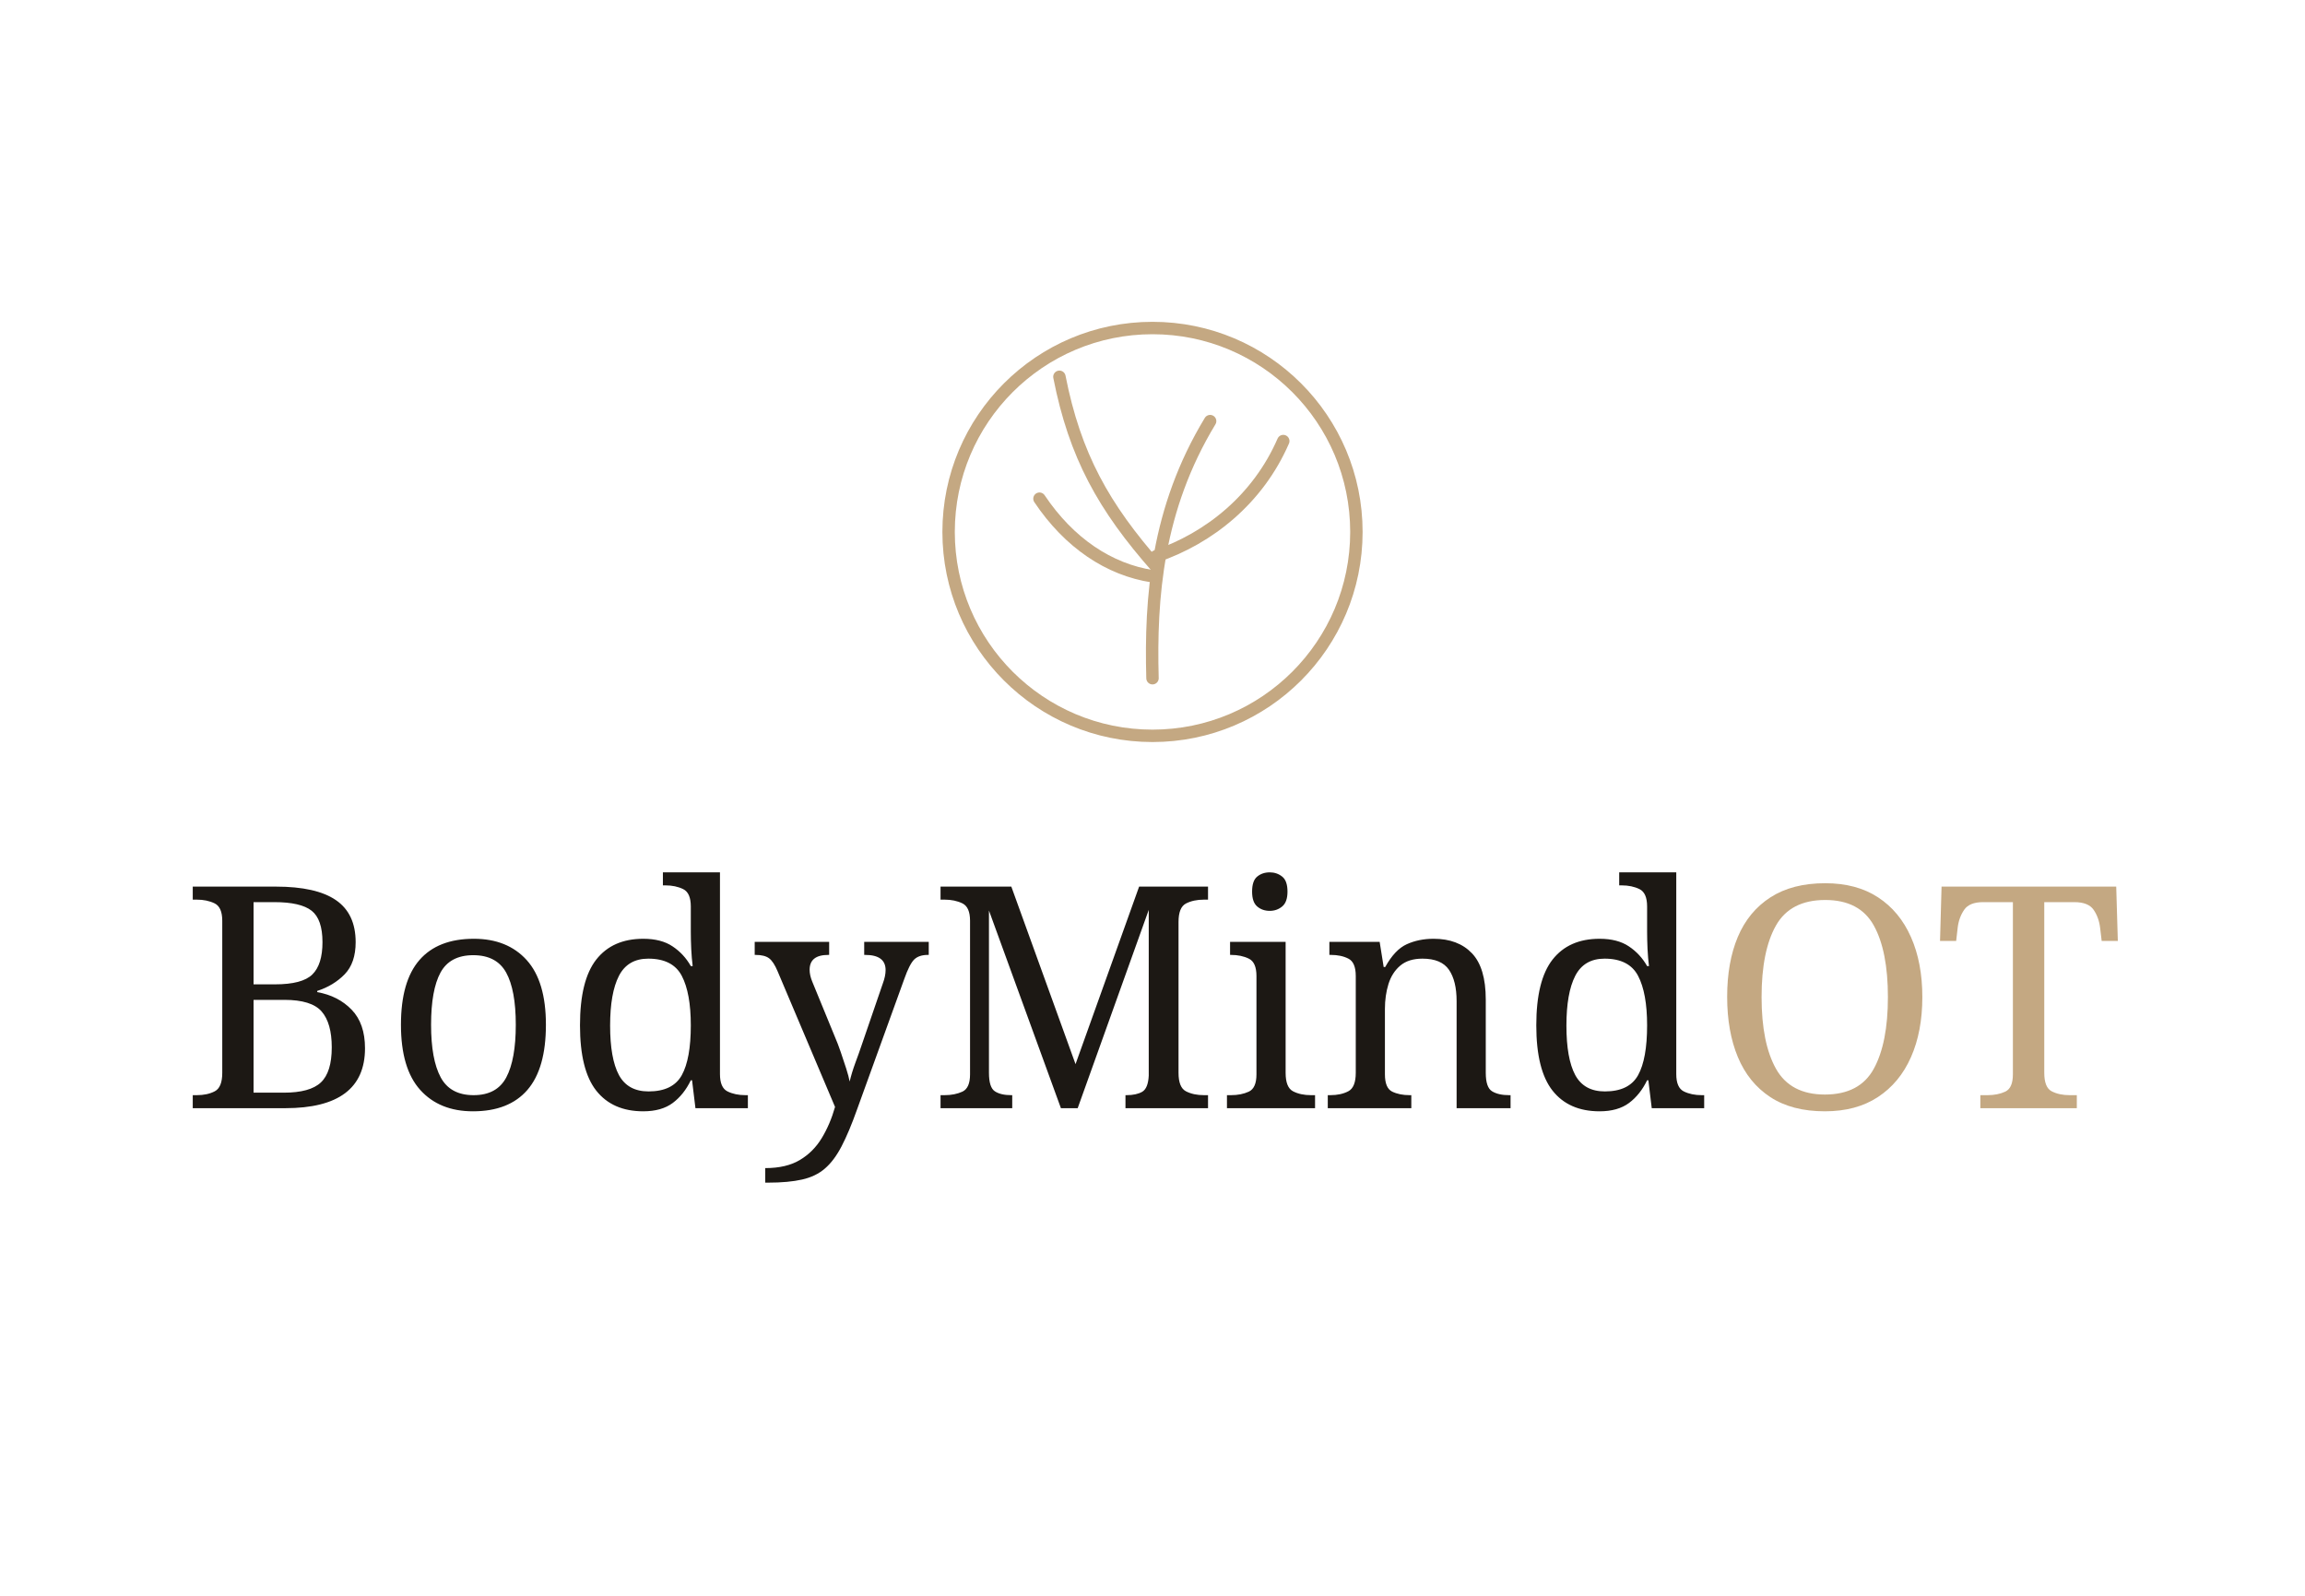
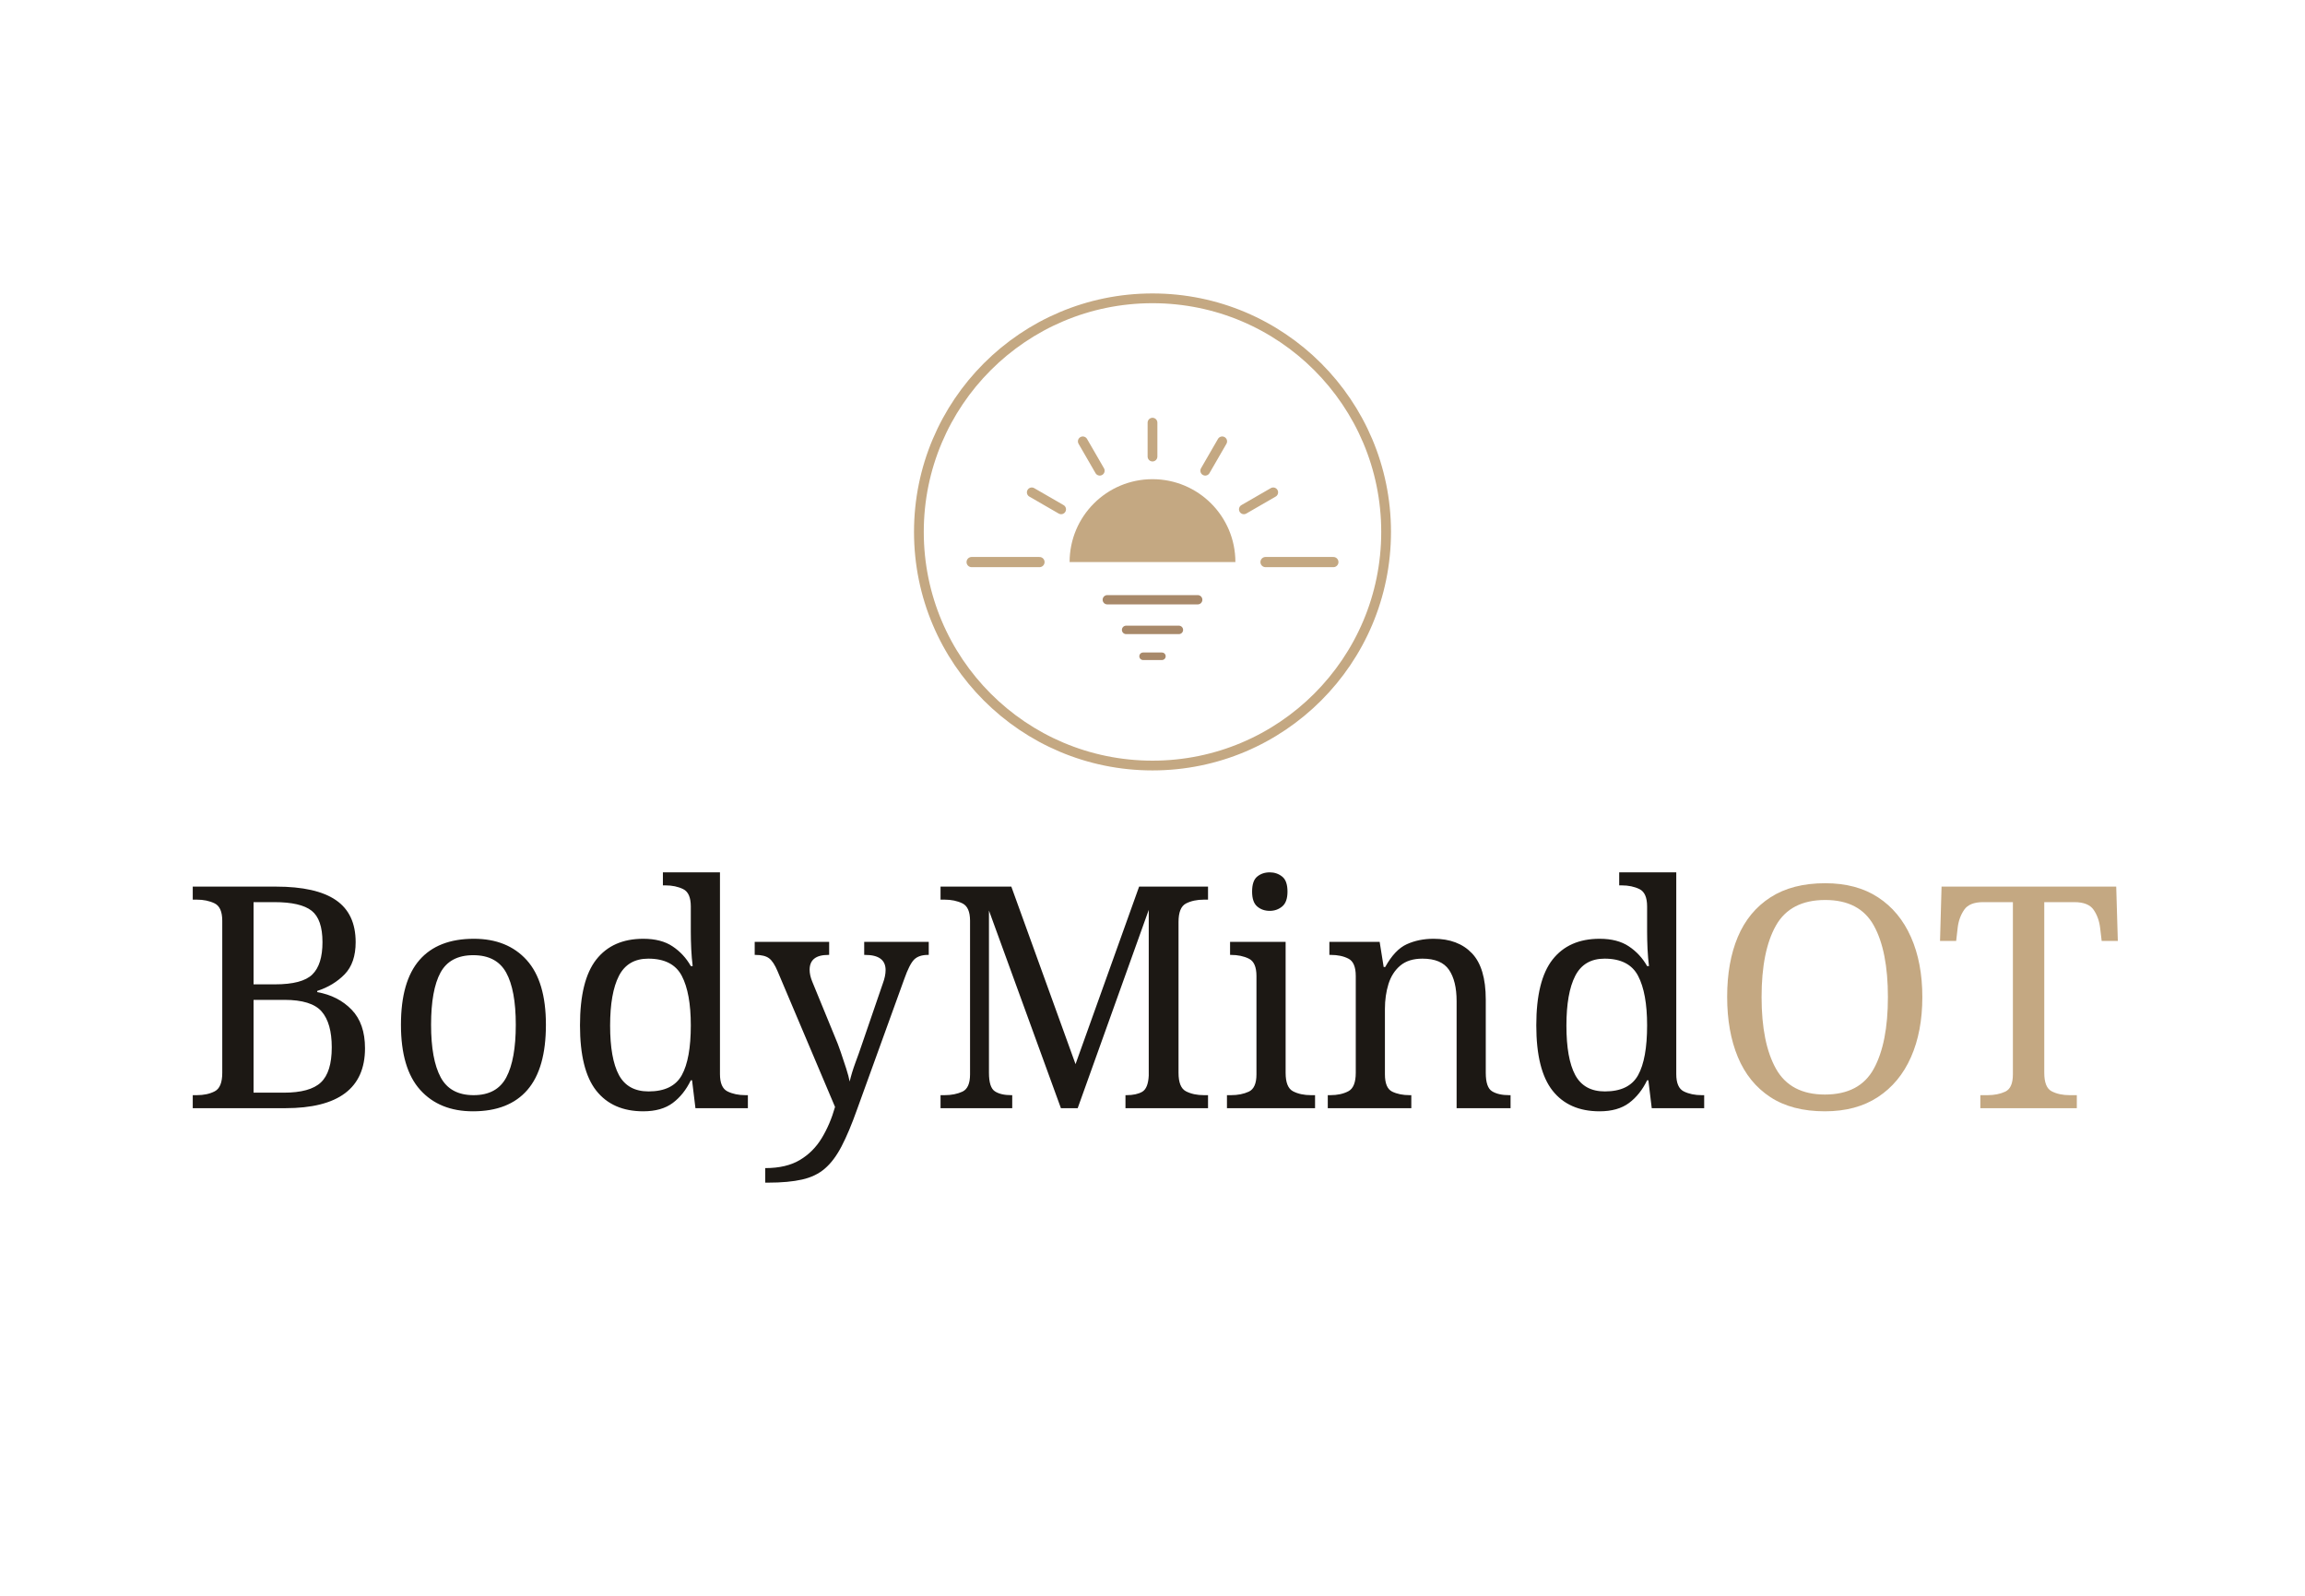
<svg xmlns="http://www.w3.org/2000/svg" width="520" height="360" viewBox="0 0 520 360" role="img" aria-labelledby="title desc">
-   <g fill="none" stroke="#C4A882" stroke-width="2.8" stroke-linecap="round" stroke-linejoin="round">
-     <circle cx="260" cy="120" r="46" />
-     <path d="M260 153C259.5 134.8 261 114.8 273 95" />
-     <path d="M261 128C249 114.4 242.5 102.8 239 85" />
-     <path d="M260.8 125.5C272.8 121.4 283.8 112.6 289.5 99.5" />
-     <path d="M260 130C250.2 128.5 241.2 122.5 234.5 112.5" />
+   <g transform="translate(183.5,43.5) scale(0.85)">
+     <circle cx="90" cy="90" r="62" fill="none" stroke="#C4A882" stroke-width="2.59" />
+     <path d="M68 98 A22 22 0 0 1 112 98 Z" fill="#C4A882" />
+     <g fill="none" stroke="#C4A882" stroke-width="2.71" stroke-linecap="round">
+       <path d="M42 98 L60 98" />
+       <path d="M120 98 L138 98" />
+     </g>
+     <g fill="none" stroke="#C4A882" stroke-width="2.59" stroke-linecap="round">
+       <path d="M114.25 84 L122.04 79.5" />
+       <path d="M104 73.75 L108.5 65.96" />
+       <path d="M90 70 L90 61" />
+       <path d="M76 73.75 L71.5 65.96" />
+       <path d="M65.75 84 L57.96 79.5" />
+     </g>
+     <g fill="none" stroke="#A8896A" stroke-linecap="round">
+       <path d="M78 108 L102 108" stroke-width="2.47" />
+       <path d="M83 116 L97 116" stroke-width="2.24" />
+       <path d="M87.5 123 L92.5 123" stroke-width="2.0" />
+     </g>
  </g>
  <text x="260" y="250" text-anchor="middle" font-family="Cormorant Garamond, Garamond, Georgia, serif" font-size="70" font-weight="300" letter-spacing="0" fill="#1C1814">BodyMind<tspan fill="#C4A882">OT</tspan>
  </text>
</svg>
